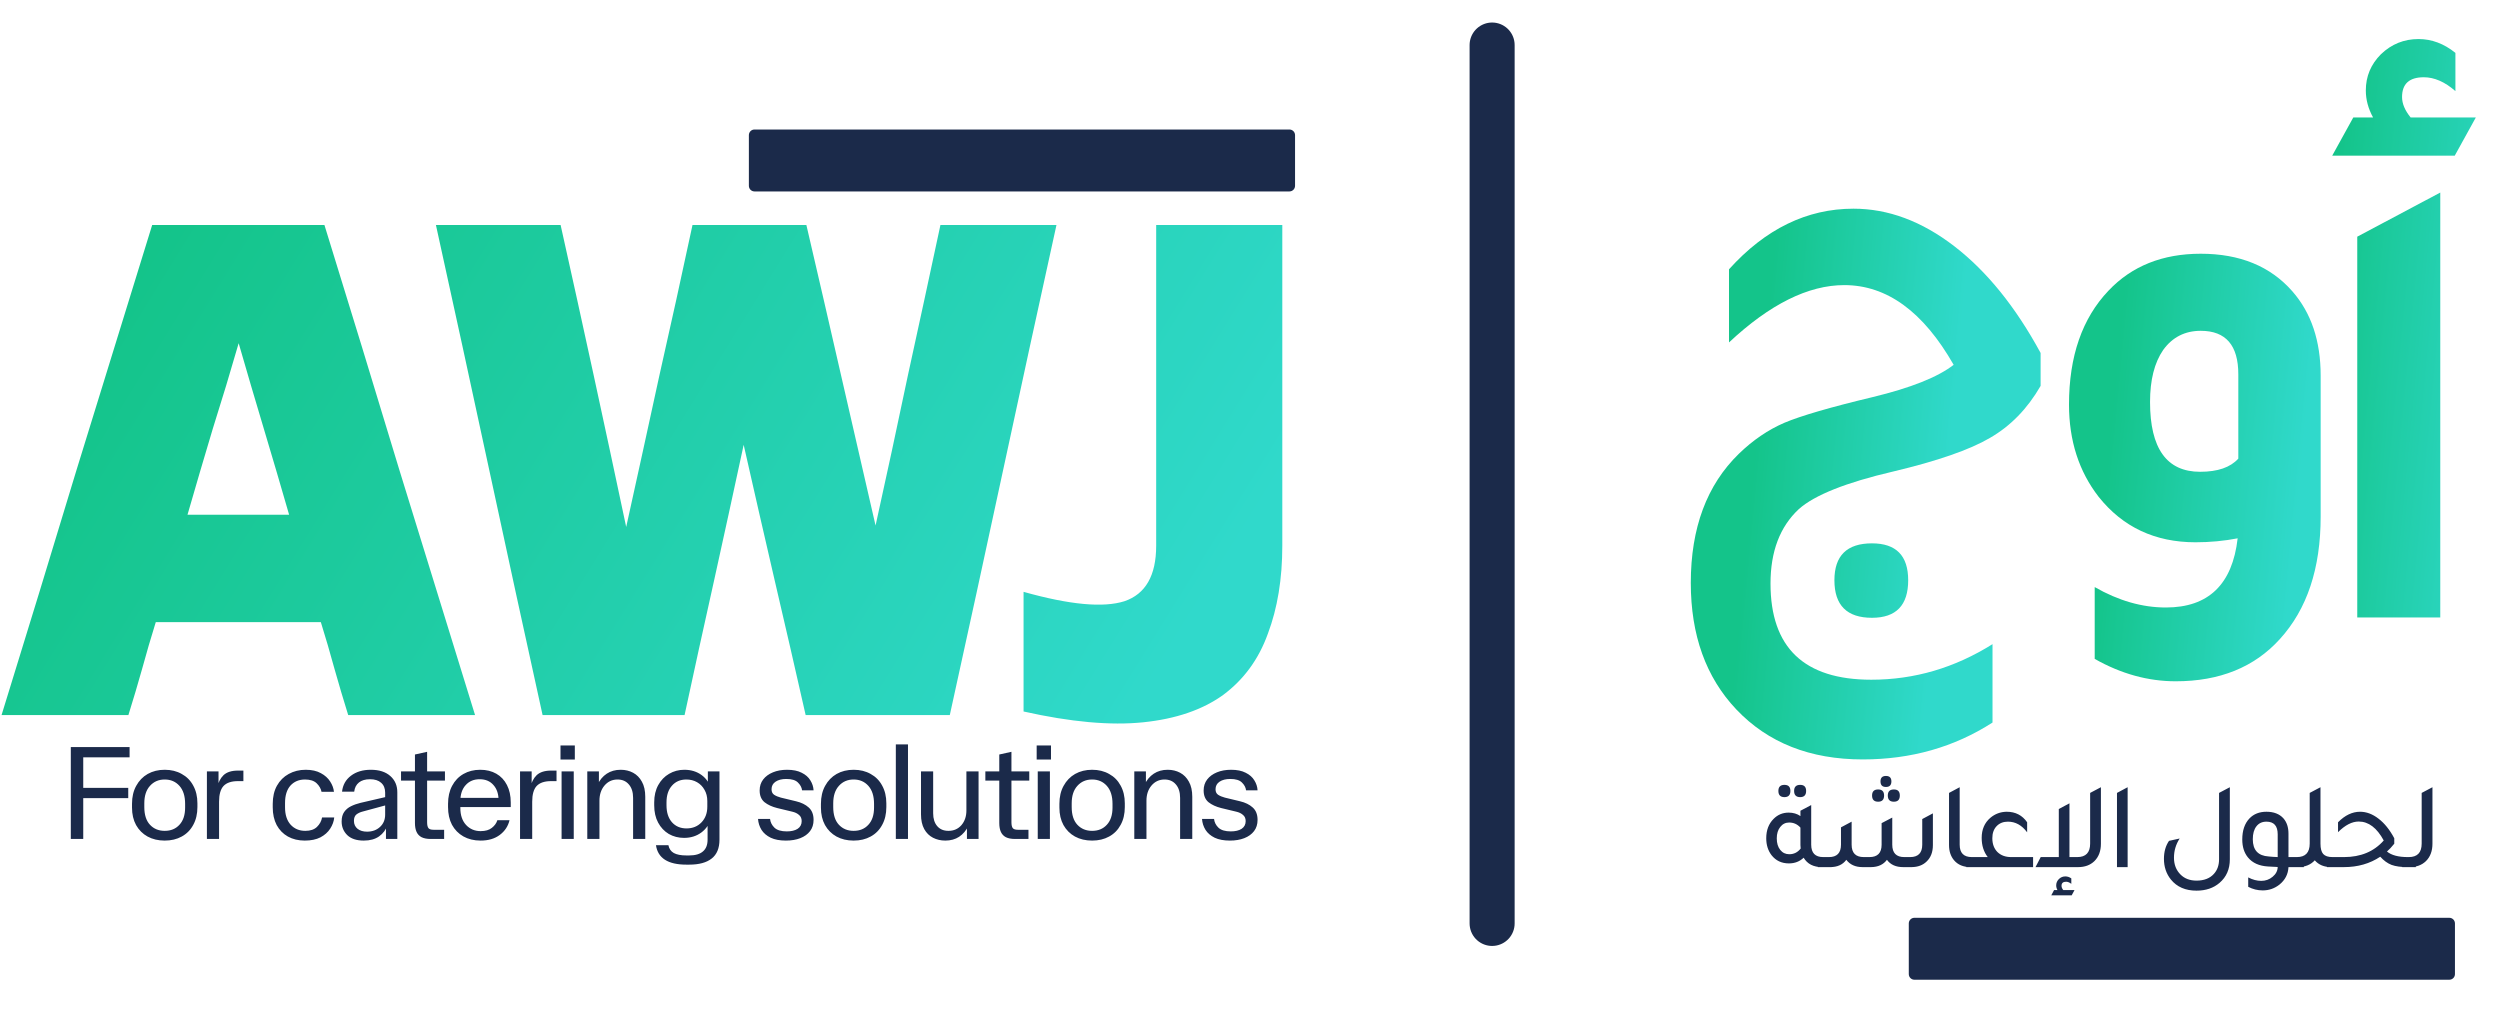
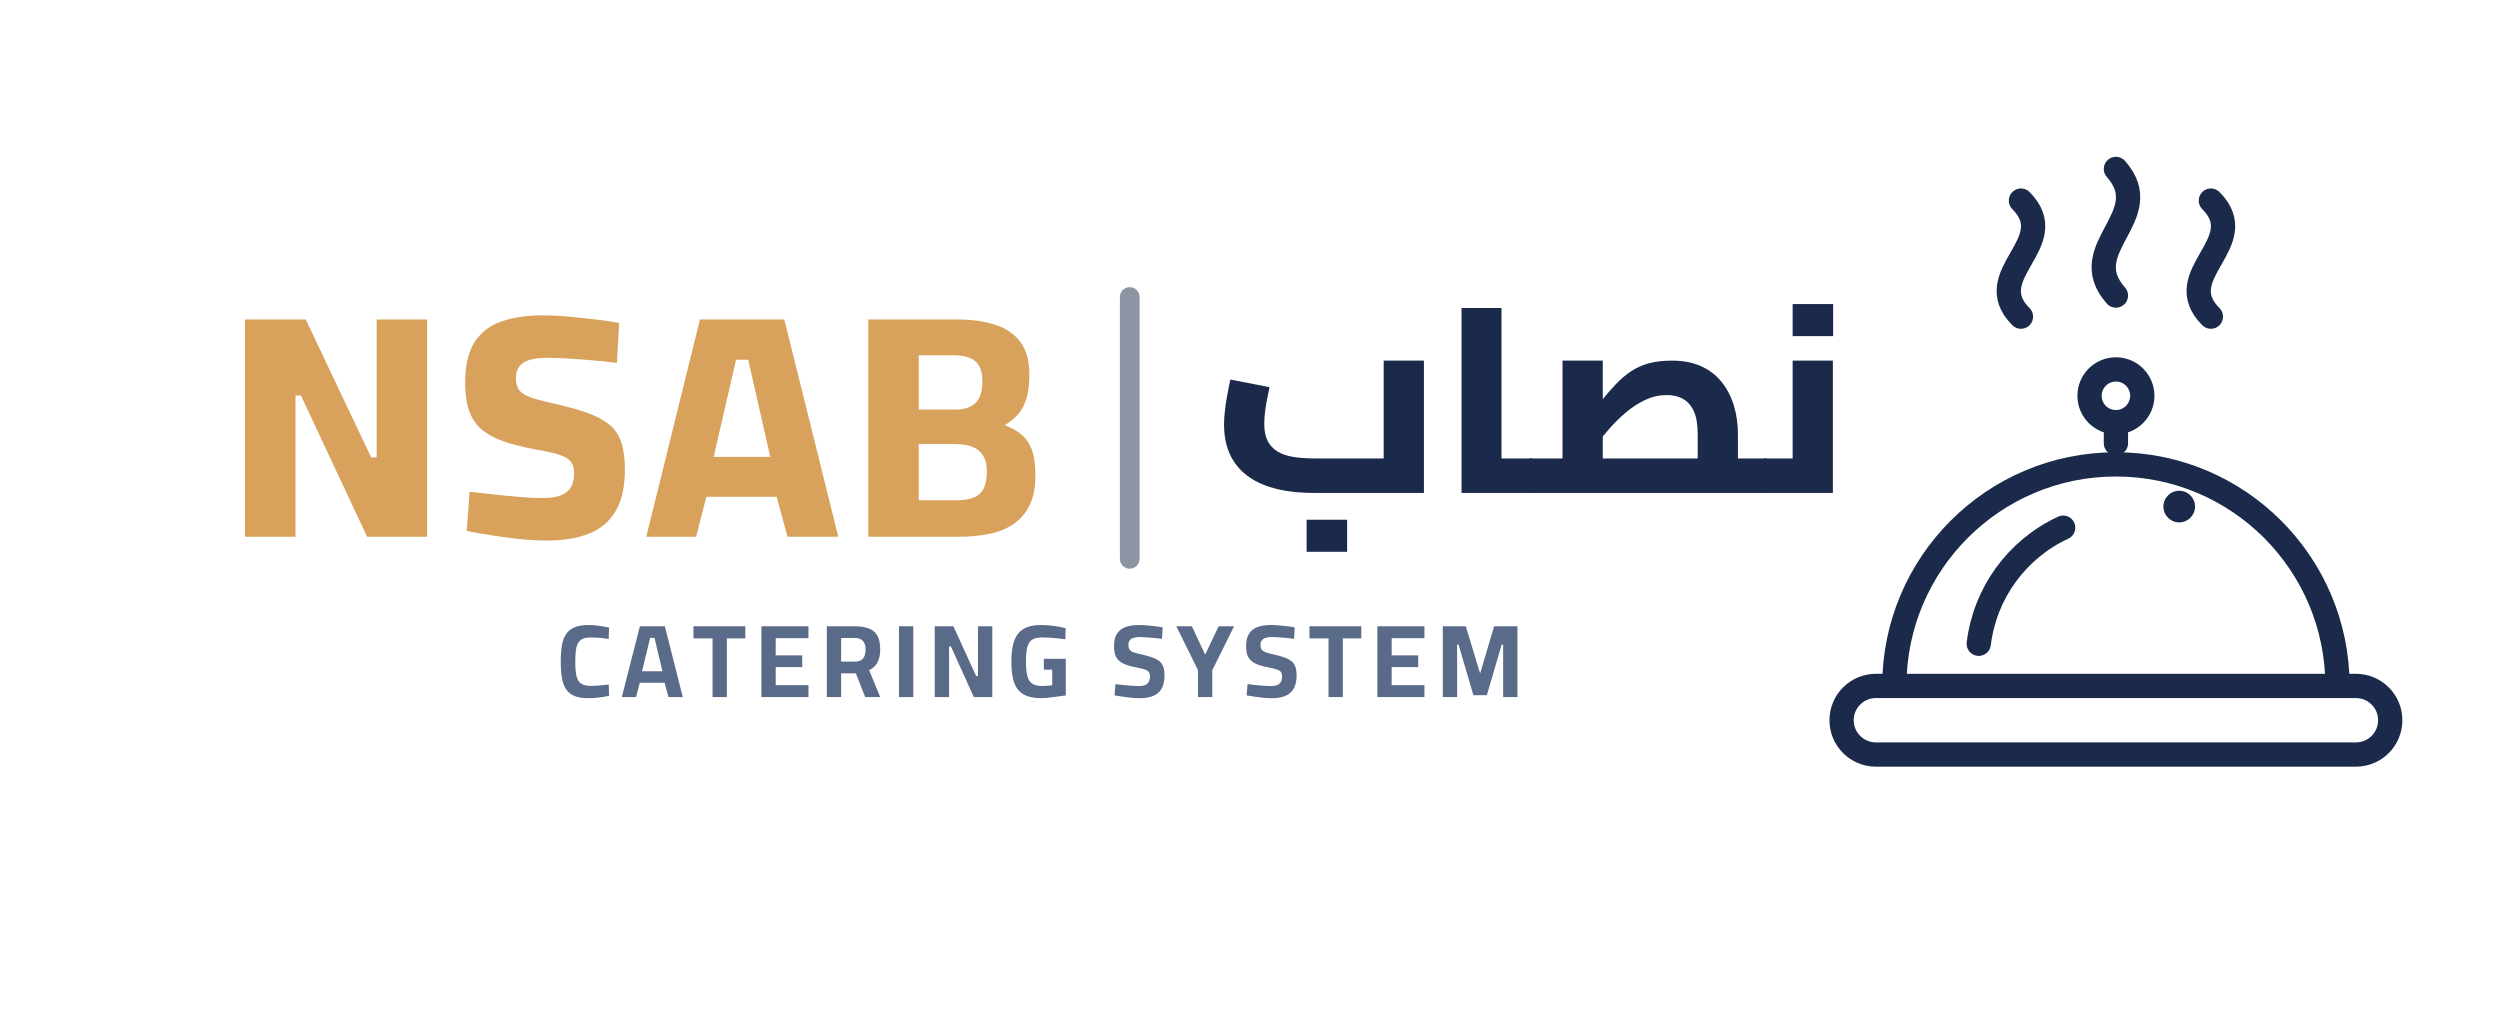
- <svg xmlns="http://www.w3.org/2000/svg" width="444" height="180" viewBox="0 0 444 180" fill="none">
-   <path d="M0.275 127C4.712 112.664 9.15 98.157 13.587 83.48C18.11 68.803 22.59 54.296 27.027 39.96C32.062 39.96 37.139 39.96 42.259 39.96C47.464 39.96 52.584 39.96 57.619 39.96C62.056 54.296 66.494 68.803 70.931 83.48C75.454 98.157 79.934 112.664 84.371 127C80.702 127 76.947 127 73.107 127C69.352 127 65.598 127 61.843 127C60.99 124.269 60.179 121.539 59.411 118.808C58.643 115.992 57.832 113.219 56.979 110.488C52.115 110.488 47.208 110.488 42.259 110.488C37.395 110.488 32.531 110.488 27.667 110.488C26.814 113.219 26.003 115.992 25.235 118.808C24.467 121.539 23.656 124.269 22.803 127C19.134 127 15.379 127 11.539 127C7.784 127 4.03 127 0.275 127ZM33.299 91.416C36.286 91.416 39.272 91.416 42.259 91.416C45.331 91.416 48.36 91.416 51.347 91.416C49.896 86.381 48.403 81.304 46.867 76.184C45.331 71.064 43.838 65.987 42.387 60.952C40.936 65.987 39.4 71.064 37.779 76.184C36.243 81.304 34.75 86.381 33.299 91.416ZM99.564 39.96C101.527 48.749 103.489 57.667 105.452 66.712C107.415 75.757 109.335 84.717 111.212 93.592C113.175 84.717 115.137 75.757 117.1 66.712C119.148 57.667 121.111 48.749 122.988 39.96C126.316 39.96 129.687 39.96 133.1 39.96C136.513 39.96 139.884 39.96 143.212 39.96C145.26 48.749 147.308 57.624 149.356 66.584C151.404 75.544 153.452 84.461 155.5 93.336C157.463 84.461 159.383 75.544 161.26 66.584C163.223 57.624 165.143 48.749 167.02 39.96C170.433 39.96 173.847 39.96 177.26 39.96C180.759 39.96 184.215 39.96 187.628 39.96C184.471 54.296 181.313 68.803 178.156 83.48C174.999 98.157 171.841 112.664 168.684 127C164.503 127 160.236 127 155.884 127C151.617 127 147.351 127 143.084 127C141.292 119.064 139.457 111.085 137.58 103.064C135.703 94.957 133.868 86.936 132.076 79C130.369 86.936 128.62 94.957 126.828 103.064C125.036 111.085 123.287 119.064 121.58 127C117.399 127 113.175 127 108.908 127C104.727 127 100.545 127 96.364 127C93.207 112.664 90.049 98.157 86.892 83.48C83.735 68.803 80.577 54.296 77.42 39.96C81.089 39.96 84.759 39.96 88.428 39.96C92.183 39.96 95.895 39.96 99.564 39.96ZM227.737 96.92C227.737 102.808 226.884 108.013 225.177 112.536C223.556 117.059 220.91 120.685 217.241 123.416C213.572 126.061 208.836 127.683 203.033 128.28C197.23 128.877 190.148 128.237 181.785 126.36C181.785 122.861 181.785 119.32 181.785 115.736C181.785 112.152 181.785 108.611 181.785 105.112C189.977 107.416 195.95 107.971 199.705 106.776C203.46 105.496 205.337 102.211 205.337 96.92C205.337 87.533 205.337 78.061 205.337 68.504C205.337 58.861 205.337 49.347 205.337 39.96C209.092 39.96 212.846 39.96 216.601 39.96C220.356 39.96 224.068 39.96 227.737 39.96C227.737 49.347 227.737 58.861 227.737 68.504C227.737 78.061 227.737 87.533 227.737 96.92Z" fill="url(#paint0_linear_87_378)" />
-   <rect x="133" y="23" width="97" height="11" rx="1" fill="#1B2A4A" />
-   <path d="M12.576 149V132.68H23.016V134.504H14.784V139.928H22.776V141.752H14.784V149H12.576ZM25.629 143.336C25.629 144.712 25.965 145.76 26.637 146.48C27.309 147.2 28.181 147.56 29.253 147.56C30.341 147.56 31.213 147.2 31.869 146.48C32.541 145.76 32.877 144.744 32.877 143.432V142.76C32.877 141.384 32.541 140.32 31.869 139.568C31.197 138.816 30.325 138.44 29.253 138.44C28.181 138.44 27.309 138.816 26.637 139.568C25.965 140.304 25.629 141.336 25.629 142.664V143.336ZM35.061 143.336C35.061 144.552 34.813 145.608 34.317 146.504C33.837 147.4 33.157 148.088 32.277 148.568C31.413 149.048 30.405 149.288 29.253 149.288C28.101 149.288 27.085 149.048 26.205 148.568C25.341 148.088 24.661 147.408 24.165 146.528C23.685 145.648 23.445 144.616 23.445 143.432V142.76C23.445 141.528 23.693 140.464 24.189 139.568C24.685 138.656 25.365 137.952 26.229 137.456C27.109 136.96 28.117 136.712 29.253 136.712C30.405 136.712 31.413 136.96 32.277 137.456C33.157 137.936 33.837 138.624 34.317 139.52C34.813 140.416 35.061 141.464 35.061 142.664V143.336ZM36.746 149V137H38.81V139.952H38.546C38.754 138.976 39.138 138.216 39.698 137.672C40.274 137.128 41.13 136.856 42.266 136.856H43.226V138.728H42.266C41.098 138.728 40.242 139.016 39.698 139.592C39.17 140.168 38.906 141.096 38.906 142.376V149H36.746ZM48.439 142.76C48.439 141.512 48.687 140.44 49.183 139.544C49.695 138.632 50.391 137.936 51.271 137.456C52.167 136.96 53.175 136.712 54.295 136.712C55.367 136.712 56.263 136.912 56.983 137.312C57.703 137.696 58.255 138.192 58.639 138.8C59.023 139.392 59.247 140 59.311 140.624H57.103C56.991 140.064 56.703 139.56 56.239 139.112C55.775 138.664 55.087 138.44 54.175 138.44C53.103 138.44 52.239 138.8 51.583 139.52C50.943 140.24 50.623 141.272 50.623 142.616V143.384C50.623 144.696 50.951 145.72 51.607 146.456C52.279 147.192 53.151 147.56 54.223 147.56C55.119 147.56 55.807 147.328 56.287 146.864C56.783 146.384 57.087 145.824 57.199 145.184H59.359C59.295 145.872 59.055 146.536 58.639 147.176C58.239 147.8 57.663 148.312 56.911 148.712C56.159 149.096 55.231 149.288 54.127 149.288C52.991 149.288 51.991 149.048 51.127 148.568C50.279 148.088 49.615 147.408 49.135 146.528C48.671 145.632 48.439 144.584 48.439 143.384V142.76ZM64.611 149.288C63.315 149.288 62.331 148.96 61.659 148.304C61.003 147.648 60.675 146.848 60.675 145.904C60.675 145.2 60.827 144.632 61.131 144.2C61.435 143.768 61.835 143.432 62.331 143.192C62.843 142.936 63.403 142.736 64.011 142.592L68.667 141.512V142.976L64.419 144.128C63.971 144.24 63.595 144.416 63.291 144.656C63.003 144.896 62.859 145.272 62.859 145.784C62.859 146.376 63.075 146.848 63.507 147.2C63.939 147.536 64.499 147.704 65.187 147.704C66.115 147.704 66.883 147.424 67.491 146.864C68.099 146.304 68.403 145.576 68.403 144.68V140.768C68.403 140.016 68.163 139.432 67.683 139.016C67.219 138.6 66.563 138.392 65.715 138.392C64.883 138.392 64.227 138.584 63.747 138.968C63.267 139.352 62.987 139.896 62.907 140.6H60.747C60.875 139.416 61.403 138.472 62.331 137.768C63.259 137.064 64.435 136.712 65.859 136.712C67.331 136.712 68.483 137.08 69.315 137.816C70.147 138.552 70.563 139.512 70.563 140.696V149H68.547V146.12L68.859 146.456C68.555 147.336 68.043 148.032 67.323 148.544C66.619 149.04 65.715 149.288 64.611 149.288ZM76.503 149C75.831 149 75.287 148.896 74.871 148.688C74.471 148.48 74.175 148.168 73.983 147.752C73.791 147.336 73.695 146.808 73.695 146.168V134L75.855 133.52V146.024C75.855 146.52 75.935 146.872 76.095 147.08C76.255 147.272 76.559 147.368 77.007 147.368H78.879V149H76.503ZM71.223 138.632V137H79.023V138.632H71.223ZM79.573 142.76C79.573 141.528 79.813 140.464 80.293 139.568C80.773 138.656 81.445 137.952 82.309 137.456C83.173 136.96 84.165 136.712 85.285 136.712C86.373 136.712 87.325 136.944 88.141 137.408C88.957 137.872 89.589 138.544 90.037 139.424C90.485 140.288 90.709 141.32 90.709 142.52V143.336H81.253V141.704H88.957L88.549 142.184C88.549 141.016 88.245 140.096 87.637 139.424C87.045 138.736 86.229 138.392 85.189 138.392C84.149 138.392 83.317 138.744 82.693 139.448C82.069 140.136 81.757 141.08 81.757 142.28V143.504C81.757 144.768 82.093 145.768 82.765 146.504C83.453 147.24 84.317 147.608 85.357 147.608C86.205 147.608 86.869 147.416 87.349 147.032C87.845 146.648 88.173 146.192 88.333 145.664H90.493C90.237 146.736 89.661 147.608 88.765 148.28C87.869 148.952 86.733 149.288 85.357 149.288C84.189 149.288 83.165 149.04 82.285 148.544C81.421 148.048 80.749 147.36 80.269 146.48C79.805 145.584 79.573 144.536 79.573 143.336V142.76ZM92.359 149V137H94.423V139.952H94.159C94.367 138.976 94.751 138.216 95.311 137.672C95.887 137.128 96.743 136.856 97.879 136.856H98.839V138.728H97.879C96.711 138.728 95.855 139.016 95.311 139.592C94.783 140.168 94.519 141.096 94.519 142.376V149H92.359ZM99.737 149V137H101.897V149H99.737ZM99.545 134.888V132.392H102.089V134.888H99.545ZM104.302 149V137H106.366V139.4H106.102C106.502 138.536 107.054 137.872 107.758 137.408C108.462 136.944 109.286 136.712 110.23 136.712C111.046 136.712 111.782 136.888 112.438 137.24C113.094 137.592 113.614 138.12 113.998 138.824C114.398 139.528 114.598 140.424 114.598 141.512V149H112.438V141.704C112.438 140.696 112.19 139.904 111.694 139.328C111.198 138.736 110.526 138.44 109.678 138.44C108.734 138.44 107.958 138.8 107.35 139.52C106.758 140.224 106.462 141.12 106.462 142.208V149H104.302ZM121.899 153.56C118.635 153.56 116.835 152.408 116.499 150.104H118.707C118.835 150.744 119.155 151.208 119.667 151.496C120.195 151.784 120.939 151.928 121.899 151.928H122.403C123.491 151.928 124.307 151.688 124.851 151.208C125.395 150.744 125.667 150.048 125.667 149.12V145.88L126.363 145.16C126.027 146.312 125.427 147.208 124.563 147.848C123.699 148.488 122.675 148.808 121.491 148.808C120.499 148.808 119.595 148.576 118.779 148.112C117.979 147.632 117.347 146.96 116.883 146.096C116.419 145.232 116.187 144.208 116.187 143.024V142.496C116.187 141.312 116.427 140.288 116.907 139.424C117.387 138.56 118.027 137.896 118.827 137.432C119.643 136.952 120.547 136.712 121.539 136.712C122.739 136.712 123.771 137.032 124.635 137.672C125.499 138.312 126.075 139.208 126.363 140.36L125.715 139.64V137H127.779V149.12C127.779 150.64 127.315 151.76 126.387 152.48C125.475 153.2 124.147 153.56 122.403 153.56H121.899ZM121.923 147.128C123.011 147.128 123.899 146.768 124.587 146.048C125.275 145.328 125.619 144.4 125.619 143.264V142.256C125.619 141.504 125.451 140.84 125.115 140.264C124.795 139.688 124.355 139.24 123.795 138.92C123.235 138.6 122.603 138.44 121.899 138.44C120.827 138.44 119.971 138.808 119.331 139.544C118.691 140.264 118.371 141.248 118.371 142.496V143.024C118.371 144.288 118.691 145.288 119.331 146.024C119.987 146.76 120.851 147.128 121.923 147.128ZM139.57 149.288C138.498 149.288 137.602 149.12 136.882 148.784C136.162 148.432 135.618 147.968 135.25 147.392C134.882 146.8 134.674 146.152 134.626 145.448H136.762C136.826 146.04 137.09 146.56 137.554 147.008C138.018 147.44 138.746 147.656 139.738 147.656C140.538 147.656 141.178 147.504 141.658 147.2C142.138 146.88 142.378 146.424 142.378 145.832C142.378 145.352 142.218 144.984 141.898 144.728C141.594 144.456 141.194 144.264 140.698 144.152L138.01 143.504C137.114 143.28 136.37 142.936 135.778 142.472C135.202 141.992 134.914 141.296 134.914 140.384C134.914 139.632 135.122 138.984 135.538 138.44C135.954 137.896 136.53 137.472 137.266 137.168C138.002 136.864 138.842 136.712 139.786 136.712C140.842 136.712 141.706 136.888 142.378 137.24C143.066 137.576 143.578 138.024 143.914 138.584C144.266 139.144 144.458 139.736 144.49 140.36H142.45C142.386 139.848 142.138 139.384 141.706 138.968C141.29 138.552 140.602 138.344 139.642 138.344C138.858 138.344 138.226 138.504 137.746 138.824C137.266 139.144 137.026 139.592 137.026 140.168C137.026 140.616 137.178 140.944 137.482 141.152C137.802 141.36 138.202 141.528 138.682 141.656L141.37 142.304C142.314 142.528 143.066 142.896 143.626 143.408C144.202 143.92 144.49 144.656 144.49 145.616C144.49 146.4 144.282 147.064 143.866 147.608C143.45 148.152 142.874 148.568 142.138 148.856C141.402 149.144 140.546 149.288 139.57 149.288ZM147.982 143.336C147.982 144.712 148.318 145.76 148.99 146.48C149.662 147.2 150.534 147.56 151.606 147.56C152.694 147.56 153.566 147.2 154.222 146.48C154.894 145.76 155.23 144.744 155.23 143.432V142.76C155.23 141.384 154.894 140.32 154.222 139.568C153.55 138.816 152.678 138.44 151.606 138.44C150.534 138.44 149.662 138.816 148.99 139.568C148.318 140.304 147.982 141.336 147.982 142.664V143.336ZM157.414 143.336C157.414 144.552 157.166 145.608 156.67 146.504C156.19 147.4 155.51 148.088 154.63 148.568C153.766 149.048 152.758 149.288 151.606 149.288C150.454 149.288 149.438 149.048 148.558 148.568C147.694 148.088 147.014 147.408 146.518 146.528C146.038 145.648 145.798 144.616 145.798 143.432V142.76C145.798 141.528 146.046 140.464 146.542 139.568C147.038 138.656 147.718 137.952 148.582 137.456C149.462 136.96 150.47 136.712 151.606 136.712C152.758 136.712 153.766 136.96 154.63 137.456C155.51 137.936 156.19 138.624 156.67 139.52C157.166 140.416 157.414 141.464 157.414 142.664V143.336ZM159.099 149V132.2H161.259V149H159.099ZM173.793 137V149H171.729V146.648H171.993C171.593 147.496 171.041 148.152 170.337 148.616C169.649 149.064 168.833 149.288 167.889 149.288C167.089 149.288 166.361 149.12 165.705 148.784C165.049 148.448 164.529 147.936 164.145 147.248C163.761 146.544 163.569 145.672 163.569 144.632V137H165.729V144.44C165.729 145.4 165.969 146.16 166.449 146.72C166.929 147.28 167.593 147.56 168.441 147.56C169.385 147.56 170.153 147.224 170.745 146.552C171.337 145.864 171.633 144.992 171.633 143.936V137H173.793ZM180.279 149C179.607 149 179.063 148.896 178.647 148.688C178.247 148.48 177.951 148.168 177.759 147.752C177.567 147.336 177.471 146.808 177.471 146.168V134L179.631 133.52V146.024C179.631 146.52 179.711 146.872 179.871 147.08C180.031 147.272 180.335 147.368 180.783 147.368H182.655V149H180.279ZM174.999 138.632V137H182.799V138.632H174.999ZM184.304 149V137H186.464V149H184.304ZM184.112 134.888V132.392H186.656V134.888H184.112ZM190.334 143.336C190.334 144.712 190.67 145.76 191.342 146.48C192.014 147.2 192.886 147.56 193.958 147.56C195.046 147.56 195.918 147.2 196.574 146.48C197.246 145.76 197.582 144.744 197.582 143.432V142.76C197.582 141.384 197.246 140.32 196.574 139.568C195.902 138.816 195.03 138.44 193.958 138.44C192.886 138.44 192.014 138.816 191.342 139.568C190.67 140.304 190.334 141.336 190.334 142.664V143.336ZM199.766 143.336C199.766 144.552 199.518 145.608 199.022 146.504C198.542 147.4 197.862 148.088 196.982 148.568C196.118 149.048 195.11 149.288 193.958 149.288C192.806 149.288 191.79 149.048 190.91 148.568C190.046 148.088 189.366 147.408 188.87 146.528C188.39 145.648 188.15 144.616 188.15 143.432V142.76C188.15 141.528 188.398 140.464 188.894 139.568C189.39 138.656 190.07 137.952 190.934 137.456C191.814 136.96 192.822 136.712 193.958 136.712C195.11 136.712 196.118 136.96 196.982 137.456C197.862 137.936 198.542 138.624 199.022 139.52C199.518 140.416 199.766 141.464 199.766 142.664V143.336ZM201.451 149V137H203.515V139.4H203.251C203.651 138.536 204.203 137.872 204.907 137.408C205.611 136.944 206.435 136.712 207.379 136.712C208.195 136.712 208.931 136.888 209.587 137.24C210.243 137.592 210.763 138.12 211.147 138.824C211.547 139.528 211.747 140.424 211.747 141.512V149H209.587V141.704C209.587 140.696 209.339 139.904 208.843 139.328C208.347 138.736 207.675 138.44 206.827 138.44C205.883 138.44 205.107 138.8 204.499 139.52C203.907 140.224 203.611 141.12 203.611 142.208V149H201.451ZM218.423 149.288C217.351 149.288 216.455 149.12 215.735 148.784C215.015 148.432 214.471 147.968 214.103 147.392C213.735 146.8 213.527 146.152 213.479 145.448H215.615C215.679 146.04 215.943 146.56 216.407 147.008C216.871 147.44 217.599 147.656 218.591 147.656C219.391 147.656 220.031 147.504 220.511 147.2C220.991 146.88 221.231 146.424 221.231 145.832C221.231 145.352 221.071 144.984 220.751 144.728C220.447 144.456 220.047 144.264 219.551 144.152L216.863 143.504C215.967 143.28 215.223 142.936 214.631 142.472C214.055 141.992 213.767 141.296 213.767 140.384C213.767 139.632 213.975 138.984 214.391 138.44C214.807 137.896 215.383 137.472 216.119 137.168C216.855 136.864 217.695 136.712 218.639 136.712C219.695 136.712 220.559 136.888 221.231 137.24C221.919 137.576 222.431 138.024 222.767 138.584C223.119 139.144 223.311 139.736 223.343 140.36H221.303C221.239 139.848 220.991 139.384 220.559 138.968C220.143 138.552 219.455 138.344 218.495 138.344C217.711 138.344 217.079 138.504 216.599 138.824C216.119 139.144 215.879 139.592 215.879 140.168C215.879 140.616 216.031 140.944 216.335 141.152C216.655 141.36 217.055 141.528 217.535 141.656L220.223 142.304C221.167 142.528 221.919 142.896 222.479 143.408C223.055 143.92 223.343 144.656 223.343 145.616C223.343 146.4 223.135 147.064 222.719 147.608C222.303 148.152 221.727 148.568 220.991 148.856C220.255 149.144 219.399 149.288 218.423 149.288Z" fill="#1B2A4A" />
-   <line x1="265" y1="8" x2="265" y2="164" stroke="#1B2A4A" stroke-width="8" stroke-linecap="round" />
-   <rect x="339" y="163" width="97" height="11" rx="1" fill="#1B2A4A" />
-   <path d="M316.918 141.57C316.199 141.57 315.84 141.203 315.84 140.47C315.84 139.751 316.199 139.392 316.918 139.392C317.622 139.392 317.974 139.751 317.974 140.47C317.974 141.203 317.622 141.57 316.918 141.57ZM319.712 141.57C318.993 141.57 318.634 141.203 318.634 140.47C318.634 139.751 318.993 139.392 319.712 139.392C320.416 139.392 320.768 139.751 320.768 140.47C320.768 141.203 320.416 141.57 319.712 141.57ZM323.804 152.218H325.256V154H323.584C322.073 154 320.988 153.443 320.328 152.328C319.624 153.003 318.751 153.34 317.71 153.34C316.419 153.34 315.392 152.856 314.63 151.888C313.999 151.067 313.684 150.062 313.684 148.874C313.684 147.451 314.116 146.307 314.982 145.442C315.715 144.694 316.61 144.32 317.666 144.32C318.472 144.32 319.169 144.525 319.756 144.936V143.99L321.67 142.978V150.018C321.67 151.485 322.381 152.218 323.804 152.218ZM319.756 146.982C319.213 146.381 318.546 146.08 317.754 146.08C317.108 146.08 316.58 146.344 316.17 146.872C315.759 147.385 315.554 148.06 315.554 148.896C315.554 149.747 315.759 150.429 316.17 150.942C316.58 151.455 317.116 151.712 317.776 151.712C318.597 151.712 319.272 151.375 319.8 150.7C319.77 150.436 319.756 150.231 319.756 150.084V146.982ZM334.944 139.766C334.298 139.766 333.976 139.436 333.976 138.776C333.976 138.131 334.298 137.808 334.944 137.808C335.589 137.808 335.912 138.131 335.912 138.776C335.912 139.436 335.589 139.766 334.944 139.766ZM333.558 142.384C332.839 142.384 332.48 142.017 332.48 141.284C332.48 140.565 332.839 140.206 333.558 140.206C334.262 140.206 334.614 140.565 334.614 141.284C334.614 142.017 334.262 142.384 333.558 142.384ZM336.352 142.384C335.633 142.384 335.274 142.017 335.274 141.284C335.274 140.565 335.633 140.206 336.352 140.206C337.056 140.206 337.408 140.565 337.408 141.284C337.408 142.017 337.056 142.384 336.352 142.384ZM322.844 154V152.218H324.824C326.246 152.218 326.958 151.485 326.958 150.018V146.938L328.85 145.926V150.018C328.85 151.485 329.568 152.218 331.006 152.218H332.018C333.455 152.218 334.174 151.485 334.174 150.018V146.19L336.066 145.2V150.018C336.066 151.485 336.777 152.218 338.2 152.218H339.234C340.671 152.218 341.39 151.485 341.39 150.018V145.464L343.282 144.452V150.084C343.282 151.331 342.908 152.306 342.16 153.01C341.5 153.655 340.62 153.985 339.52 154H338.002C336.711 154 335.75 153.567 335.12 152.702C334.489 153.553 333.55 153.985 332.304 154H330.786C329.524 154 328.564 153.567 327.904 152.702C327.273 153.567 326.312 154 325.022 154H322.844ZM349.975 154C348.699 154 347.717 153.589 347.027 152.768C346.441 152.064 346.147 151.169 346.147 150.084V140.822L348.039 139.81V150.018C348.039 151.485 348.758 152.218 350.195 152.218H351.647V154H349.975ZM361.076 152.218V154H349.218V152.218H353.024C352.305 151.294 351.946 150.157 351.946 148.808C351.946 147.312 352.459 146.124 353.486 145.244C354.322 144.54 355.29 144.181 356.39 144.166C357.945 144.166 359.155 144.789 360.02 146.036V147.818C359.081 146.557 357.945 145.926 356.61 145.926C355.774 145.926 355.099 146.197 354.586 146.74C354.087 147.268 353.838 147.979 353.838 148.874C353.838 149.886 354.139 150.7 354.74 151.316C355.356 151.917 356.17 152.218 357.182 152.218H361.076ZM371.209 140.822L373.123 139.81V149.842C373.123 151.147 372.734 152.181 371.957 152.944C371.224 153.648 370.263 154 369.075 154H361.507L362.431 152.218H365.643V143.682L367.535 142.67V152.218H368.921C370.446 152.218 371.209 151.419 371.209 149.82V140.822ZM367.865 156.97C367.542 156.721 367.234 156.596 366.941 156.596C366.398 156.596 366.127 156.838 366.127 157.322C366.127 157.571 366.23 157.821 366.435 158.07H368.437L367.931 159.016H364.301L364.807 158.07H365.401C365.254 157.806 365.181 157.527 365.181 157.234C365.181 156.809 365.342 156.435 365.665 156.112C365.988 155.804 366.369 155.65 366.809 155.65C367.176 155.65 367.528 155.767 367.865 156.002V156.97ZM375.976 154V140.822L377.868 139.81V154H375.976ZM396.019 152.614C396.019 154.359 395.41 155.753 394.193 156.794C393.122 157.718 391.758 158.18 390.101 158.18C388.135 158.18 386.617 157.52 385.547 156.2C384.725 155.173 384.315 153.949 384.315 152.526C384.315 151.279 384.615 150.216 385.217 149.336L387.109 148.918C386.434 149.959 386.097 151.096 386.097 152.328C386.097 153.545 386.485 154.543 387.263 155.32C387.981 156.039 388.927 156.398 390.101 156.398C391.435 156.398 392.462 156.002 393.181 155.21C393.797 154.535 394.105 153.67 394.105 152.614V140.822L396.019 139.81V152.614ZM409.161 152.218V154H406.433C406.375 155.261 405.832 156.303 404.805 157.124C403.94 157.799 402.957 158.136 401.857 158.136C400.948 158.136 400.09 157.923 399.283 157.498V155.826C400.061 156.237 400.831 156.442 401.593 156.442C402.371 156.442 403.045 156.2 403.617 155.716C404.204 155.232 404.505 154.653 404.519 153.978C403.757 153.949 403.192 153.919 402.825 153.89C401.241 153.802 400.046 153.267 399.239 152.284C398.565 151.463 398.227 150.399 398.227 149.094C398.227 147.495 398.653 146.249 399.503 145.354C400.266 144.562 401.271 144.166 402.517 144.166C403.823 144.166 404.827 144.555 405.531 145.332C406.133 146.021 406.433 146.923 406.433 148.038V152.218H409.161ZM404.519 148.17C404.519 146.674 403.852 145.926 402.517 145.926C401.755 145.926 401.161 146.205 400.735 146.762C400.31 147.305 400.097 148.067 400.097 149.05C400.097 150.971 401.036 151.991 402.913 152.108C403.265 152.152 403.801 152.189 404.519 152.218V148.17ZM414.251 152.218H415.703V154H414.031C412.769 154 411.794 153.597 411.105 152.79C410.371 153.597 409.359 154 408.069 154H406.749V152.218H407.915C409.44 152.218 410.203 151.419 410.203 149.82V140.822L412.117 139.81V149.842C412.117 150.693 412.278 151.301 412.601 151.668C412.938 152.035 413.488 152.218 414.251 152.218ZM427.62 152.218H429.05V154H427.598C426.41 154 425.456 153.868 424.738 153.604C424.019 153.325 423.352 152.841 422.736 152.152C420.888 153.384 418.732 154 416.268 154H413.276V152.218H416.29C419.267 152.218 421.621 151.235 423.352 149.27C422.134 147.026 420.653 145.904 418.908 145.904C417.72 145.904 416.495 146.535 415.234 147.796V146.036C416.466 144.789 417.771 144.166 419.15 144.166C420.279 144.166 421.372 144.577 422.428 145.398C423.484 146.205 424.415 147.363 425.222 148.874V149.842C424.767 150.414 424.334 150.876 423.924 151.228C424.716 151.888 425.948 152.218 427.62 152.218ZM426.635 154V152.218H427.801C429.326 152.218 430.089 151.419 430.089 149.82V140.822L432.003 139.81V149.842C432.003 151.147 431.614 152.181 430.837 152.944C430.103 153.648 429.143 154 427.955 154H426.635Z" fill="#1B2A4A" />
-   <path d="M414.203 27.644L417.947 20.858H421.457C420.599 19.298 420.17 17.699 420.17 16.061C420.17 13.565 421.067 11.42 422.861 9.626C424.733 7.832 426.956 6.935 429.53 6.935C431.87 6.935 434.054 7.754 436.082 9.392V16.178C434.21 14.54 432.338 13.721 430.466 13.721C427.892 13.721 426.605 14.891 426.605 17.231C426.605 18.401 427.112 19.61 428.126 20.858H439.709L435.965 27.644H414.203ZM418.649 109.661V42.035L433.391 34.196V109.661H418.649Z" fill="url(#paint1_linear_87_378)" />
-   <path d="M397.408 95.607C394.99 96.075 392.494 96.309 389.92 96.309C382.744 96.309 377.011 93.618 372.721 88.236C369.211 83.712 367.456 78.252 367.456 71.856C367.456 63.276 369.796 56.529 374.476 51.615C378.61 47.247 384.07 45.063 390.856 45.063C397.798 45.063 403.219 47.286 407.119 51.732C410.473 55.554 412.15 60.546 412.15 66.708V91.746C412.15 100.95 409.732 108.204 404.896 113.508C400.372 118.5 394.21 120.996 386.41 120.996C381.496 120.996 376.699 119.67 372.019 117.018V104.265C376.231 106.683 380.443 107.892 384.655 107.892C392.221 107.892 396.472 103.797 397.408 95.607ZM397.525 66.474C397.525 61.326 395.302 58.752 390.856 58.752C388.048 58.752 385.825 59.883 384.187 62.145C382.627 64.407 381.847 67.488 381.847 71.388C381.847 79.656 384.811 83.79 390.739 83.79C393.859 83.79 396.121 83.01 397.525 81.45V66.474Z" fill="url(#paint2_linear_87_378)" />
-   <path d="M353.871 128.323C347.085 132.691 339.402 134.875 330.822 134.875C321.462 134.875 313.974 131.911 308.358 125.983C302.976 120.289 300.285 112.801 300.285 103.519C300.285 93.769 303.132 86.125 308.826 80.587C311.322 78.169 314.013 76.336 316.899 75.088C319.863 73.84 325.089 72.319 332.577 70.525C339.363 68.887 344.16 66.976 346.968 64.792C341.586 55.354 335.112 50.635 327.546 50.635C321.15 50.635 314.325 54.028 307.071 60.814V47.827C313.545 40.651 320.916 37.063 329.184 37.063C335.346 37.063 341.313 39.286 347.085 43.732C352.857 48.178 357.966 54.496 362.412 62.686V68.536C360.072 72.592 357.069 75.673 353.403 77.779C349.815 79.885 344.082 81.874 336.204 83.746C327.858 85.696 322.281 87.919 319.473 90.415C316.119 93.535 314.442 97.942 314.442 103.636C314.442 115.024 320.409 120.718 332.343 120.718C339.987 120.718 347.163 118.612 353.871 114.4V128.323ZM332.46 109.72C328.014 109.72 325.791 107.497 325.791 103.051C325.791 98.683 328.014 96.499 332.46 96.499C336.75 96.499 338.895 98.683 338.895 103.051C338.895 107.497 336.75 109.72 332.46 109.72Z" fill="url(#paint3_linear_87_378)" />
-   <defs>
-     <linearGradient id="paint0_linear_87_378" x1="37.888" y1="26.299" x2="201.482" y2="127.437" gradientUnits="userSpaceOnUse">
-       <stop stop-color="#14C48A" />
-       <stop offset="1" stop-color="#30D9CB" />
-     </linearGradient>
-     <linearGradient id="paint1_linear_87_378" x1="413.804" y1="44.852" x2="448.133" y2="48.117" gradientUnits="userSpaceOnUse">
-       <stop stop-color="#14C48A" />
-       <stop offset="1" stop-color="#30D9CB" />
-     </linearGradient>
-     <linearGradient id="paint2_linear_87_378" x1="378.804" y1="34.191" x2="413.133" y2="37.456" gradientUnits="userSpaceOnUse">
-       <stop stop-color="#14C48A" />
-       <stop offset="1" stop-color="#30D9CB" />
-     </linearGradient>
-     <linearGradient id="paint3_linear_87_378" x1="316.804" y1="26.191" x2="351.133" y2="29.456" gradientUnits="userSpaceOnUse">
-       <stop stop-color="#14C48A" />
-       <stop offset="1" stop-color="#30D9CB" />
-     </linearGradient>
-   </defs>
+ <svg xmlns="http://www.w3.org/2000/svg" viewBox="0 0 444 180" width="444" height="180" role="img" aria-label="نصاب — NSAB">
+   <g transform="translate(319.57 28.13) scale(0.93694)" color="#1B2A4A">
+     <g fill="none" stroke="currentColor" stroke-width="4.6" stroke-linecap="round" stroke-linejoin="round">
+       <path d="M42 30 C 34 22, 50 16, 42 8" />
+       <path d="M60 26 C 52 17, 68 11, 60 2" />
+       <path d="M78 30 C 70 22, 86 16, 78 8" />
+       <path d="M60 40 a 5 5 0 1 1 0 10 a 5 5 0 1 1 0 -10" />
+       <path d="M60 50 v 4" />
+       <path d="M18 100 a 42 42 0 0 1 84 0" />
+       <path d="M34 92 a 28 28 0 0 1 16 -22" />
+       <rect x="8" y="100" width="104" height="13" rx="6.5" />
+     </g>
+     <circle cx="72" cy="66" r="3" fill="currentColor" />
+   </g>
+   <g fill="#1B2A4A">
+     <g transform="translate(215.52 87.54) scale(0.46709)">
+       <g transform="translate(0.00 0)">
+         <path d="M80 0L38 0Q27 0 19.40-2.95Q11.80-5.90 7.90-11.70Q4-17.50 4-26Q4-28.40 4.30-31Q4.60-33.60 5-36Q5.40-38.40 5.80-40.25Q6.20-42.10 6.40-43.10L21.30-40.20Q21-38.70 20.50-36.30Q20-33.90 19.65-31.25Q19.30-28.60 19.30-26.20Q19.30-22.30 20.60-19.75Q21.90-17.20 24.40-15.70Q26.90-14.20 30.55-13.65Q34.20-13.10 38.90-13.10L64.70-13.10L64.70-50.30L80-50.30L80 0M50.80 22.40L35.40 22.40L35.40 10.20L50.80 10.20" />
+       </g>
+       <g transform="translate(85.50 0)">
+         <path d="M35.10 0L24 0L24-13.10L35.10-13.10L35.10 0M24 0L8.80 0L8.80-70.30L24-70.30L24 0M35.10 0L35.10-13.10Q35.70-13.10 36.05-12.65Q36.40-12.20 36.65-11.35Q36.90-10.50 37-9.30Q37.10-8.10 37.10-6.60Q37.10-5.10 37-3.85Q36.90-2.60 36.65-1.75Q36.40-0.90 36.05-0.45Q35.70 0 35.10 0" />
+       </g>
+       <g transform="translate(120.60 0)">
+         <path d="M89.20 0L78.80 0L78.80-13.10L89.20-13.10L89.20 0M0-13.10L0 0Q-0.50 0-0.90-0.45Q-1.30-0.90-1.50-1.75Q-1.70-2.60-1.85-3.85Q-2-5.10-2-6.60Q-2-8.60-1.80-10.05Q-1.60-11.50-1.15-12.30Q-0.70-13.10 0-13.10M78.80 0L0 0L0-13.10L76.20-13.10L63.50-2.20L63.50-22.40Q63.50-27.80 62.05-31Q60.60-34.20 58-35.70Q55.40-37.20 51.80-37.20Q47.50-37.20 43.65-35.40Q39.80-33.60 36.45-30.80Q33.10-28 30.25-24.80Q27.40-21.60 25.25-18.70Q23.10-15.80 21.60-14.10L18.50-24.50Q22.80-29.90 26.10-34.05Q29.40-38.20 32.30-41.25Q35.20-44.30 38.25-46.30Q41.30-48.30 45-49.30Q48.70-50.30 53.70-50.30Q60.20-50.30 64.95-48.10Q69.70-45.90 72.75-42Q75.80-38.10 77.30-33.05Q78.80-28 78.80-22.40L78.80 0M27.40-13.10L12.10-13.10L12.10-50.30L27.40-50.30L27.40-13.10M89.20 0L89.20-13.10Q89.70-13.10 90.10-12.65Q90.50-12.20 90.70-11.35Q90.90-10.50 91.05-9.30Q91.20-8.10 91.20-6.60Q91.20-5.10 91.05-3.85Q90.90-2.60 90.70-1.75Q90.50-0.90 90.10-0.45Q89.70 0 89.20 0" />
+       </g>
+       <g transform="translate(209.80 0)">
+         <path d="M25.70 0L0 0L0-13.10L19.70-13.10L10.40-5.40L10.40-50.30L25.70-50.30L25.70 0M0-13.10L0 0Q-0.50 0-0.90-0.45Q-1.30-0.90-1.50-1.75Q-1.70-2.60-1.85-3.85Q-2-5.10-2-6.60Q-2-8.60-1.80-10.05Q-1.60-11.50-1.15-12.30Q-0.70-13.10 0-13.10M25.80-59.60L10.40-59.60L10.40-71.80L25.80-71.80" />
+       </g>
+     </g>
+   </g>
+   <rect x="198.89" y="51.00" width="3.5" height="50.00" rx="1.75" fill="#1B2A4A" opacity="0.5" />
+   <g fill="#D8A15C">
+     <g transform="translate(40.34 95.32) scale(0.56738)">
+       <g transform="translate(0.00 0)">
+         <path d="M21.40 0L5.60 0L5.60-68L24.60-68L45.10-24.80L46.80-24.80L46.80-68L62.60-68L62.60 0L43.80 0L23.10-44.20L21.40-44.20" />
+       </g>
+       <g transform="translate(71.30 0)">
+         <path d="M28.80 1.20Q24.70 1.20 20 0.70Q15.30 0.20 11-0.50Q6.70-1.20 3.70-1.80L4.60-14.10Q7.70-13.70 11.90-13.25Q16.10-12.80 20.30-12.45Q24.50-12.10 27.60-12.10Q31-12.10 33.15-12.95Q35.30-13.80 36.30-15.50Q37.30-17.20 37.30-19.90Q37.30-22.10 36.35-23.40Q35.40-24.70 32.95-25.55Q30.50-26.40 25.90-27.20Q19.70-28.30 15.35-29.80Q11-31.30 8.30-33.65Q5.60-36 4.40-39.55Q3.20-43.10 3.20-48.10Q3.20-56.30 6.15-60.90Q9.10-65.50 14.60-67.40Q20.10-69.30 27.60-69.30Q31.10-69.30 35.50-68.90Q39.90-68.50 44.10-68Q48.30-67.50 51.40-66.90L50.70-54.40Q47.70-54.80 43.70-55.15Q39.70-55.50 35.75-55.75Q31.80-56 28.90-56Q25.60-56 23.40-55.35Q21.20-54.70 20.15-53.30Q19.10-51.90 19.10-49.70Q19.10-47.20 20.15-45.85Q21.20-44.50 23.75-43.60Q26.30-42.70 30.90-41.70Q37.10-40.30 41.35-38.80Q45.60-37.30 48.25-35.15Q50.90-33 52.05-29.60Q53.20-26.20 53.20-21Q53.20-13 50.35-8.10Q47.50-3.20 42.05-1Q36.60 1.20 28.80 1.20" />
+       </g>
+       <g transform="translate(130.30 0)">
+         <path d="M16.50 0L0.90 0L17.70-68L44.10-68L61 0L45.10 0L41.70-12.50L19.70-12.50L16.50 0M29-55.40L22-25L39.70-25L32.80-55.40" />
+       </g>
+       <g transform="translate(195.10 0)">
+         <path d="M34.20 0L5.60 0L5.60-68L33.40-68Q40.20-68 45.30-66.35Q50.40-64.70 53.20-60.95Q56-57.20 56-50.90Q56-46.70 55.25-43.80Q54.50-40.90 52.85-38.80Q51.20-36.70 48.30-34.90Q51.30-33.80 53.50-32Q55.70-30.20 56.80-27.15Q57.90-24.10 57.90-19.20Q57.90-13.60 56.10-9.90Q54.30-6.20 51.10-4Q47.90-1.80 43.55-0.90Q39.20 0 34.20 0M21.40-29L21.40-11.40L33-11.40Q36.20-11.40 38.35-12.15Q40.50-12.90 41.60-14.90Q42.70-16.90 42.70-20.40Q42.70-23.10 41.85-24.80Q41-26.50 39.60-27.40Q38.20-28.30 36.45-28.65Q34.70-29 32.80-29L21.40-29M21.40-56.80L21.40-39.80L32.70-39.80Q35.80-39.80 37.70-40.80Q39.60-41.80 40.45-43.75Q41.30-45.70 41.30-48.60Q41.30-53 39.10-54.90Q36.90-56.80 32.30-56.80" />
+       </g>
+     </g>
+   </g>
+   <g fill="#5A6B8A">
+     <g transform="translate(98.80 123.80) scale(0.18414)">
+       <g transform="translate(0.00 0)">
+         <path d="M30.90 1.10Q22.90 1.10 17.75-0.95Q12.60-3 9.60-7.30Q6.60-11.60 5.45-18.25Q4.30-24.90 4.30-34.10Q4.30-43.40 5.45-50.05Q6.60-56.70 9.60-61Q12.60-65.30 17.85-67.40Q23.10-69.50 31.30-69.50Q34.60-69.50 38.20-69.10Q41.80-68.70 45.15-68.15Q48.50-67.60 50.90-67L50.50-56Q48.50-56.40 45.50-56.75Q42.50-57.10 39.40-57.30Q36.30-57.50 33.60-57.50Q28.80-57.50 25.80-56.30Q22.80-55.10 21.15-52.30Q19.50-49.50 18.90-45.05Q18.30-40.60 18.30-34.10Q18.30-27.70 18.90-23.25Q19.50-18.80 21.10-16.05Q22.70-13.30 25.75-12.05Q28.80-10.80 33.70-10.80Q37.70-10.80 42.55-11.25Q47.40-11.70 50.60-12.10L50.90-1.20Q48.50-0.70 45.20-0.15Q41.90 0.40 38.20 0.75Q34.50 1.10 30.90 1.10" />
+       </g>
+       <g transform="translate(62.00 0)">
+         <path d="M14.90 0L1.20 0L18.60-68.30L42.70-68.30L60 0L46.20 0L42.40-13.80L18.50-13.80L14.90 0M28.50-57.10L20.70-24.90L40.40-24.90L32.70-57.10" />
+       </g>
+       <g transform="translate(131.20 0)">
+         <path d="M33.30 0L19.50 0L19.50-56.60L1.10-56.60L1.10-68.30L51.10-68.30L51.10-56.60L33.30-56.60" />
+       </g>
+       <g transform="translate(191.50 0)">
+         <path d="M51.70 0L6.30 0L6.30-68.30L51.70-68.30L51.70-56.80L20.10-56.80L20.10-40.20L45.70-40.20L45.70-28.90L20.10-28.90L20.10-11.50L51.70-11.50" />
+       </g>
+       <g transform="translate(254.60 0)">
+         <path d="M20.10 0L6.30 0L6.30-68.30L33-68.30Q41.20-68.30 46.75-66.20Q52.30-64.10 55.05-59.20Q57.80-54.30 57.80-45.90Q57.80-38.50 55.15-33.45Q52.50-28.40 47.10-26L57.80 0L43.30 0L34.30-22.90L20.10-22.90L20.10 0M20.10-57L20.10-34.20L33.30-34.20Q37.10-34.20 39.40-35.65Q41.70-37.10 42.70-39.75Q43.70-42.40 43.70-45.80Q43.70-51.40 41.10-54.20Q38.50-57 33-57" />
+       </g>
+       <g transform="translate(324.20 0)">
+         <path d="M20.10 0L6.30 0L6.30-68.30L20.10-68.30" />
+       </g>
+       <g transform="translate(358.70 0)">
+         <path d="M20.10 0L6.30 0L6.30-68.30L24.30-68.30L46.20-20.30L48-20.30L48-68.30L61.80-68.30L61.80 0L44 0L21.90-48.80L20.10-48.80" />
+       </g>
+       <g transform="translate(434.80 0)">
+         <path d="M32.80 1Q24.20 1 18.60-1.25Q13-3.50 9.85-7.95Q6.70-12.40 5.40-18.95Q4.10-25.50 4.10-34.10Q4.10-43.20 5.55-49.85Q7-56.50 10.35-60.85Q13.70-65.20 19.15-67.35Q24.60-69.50 32.60-69.50Q36.70-69.50 41.15-69.05Q45.60-68.60 49.65-67.90Q53.70-67.20 56.40-66.50L56.20-55.70Q53.40-56.20 49.45-56.60Q45.50-57 41.40-57.25Q37.30-57.50 34-57.50Q29-57.50 25.85-56.20Q22.70-54.90 21.05-52.05Q19.40-49.20 18.80-44.75Q18.20-40.30 18.20-34.10Q18.20-26.20 19.35-20.95Q20.50-15.70 23.85-13.20Q27.20-10.70 33.50-10.70Q35.10-10.70 36.95-10.80Q38.80-10.90 40.55-11.10Q42.30-11.30 43.50-11.50L43.50-26.40L35.40-26.40L35.40-36.90L56.60-36.90L56.60-1.60Q54.40-1.30 51.30-0.85Q48.20-0.40 44.85 0Q41.50 0.40 38.35 0.70Q35.20 1 32.80 1" />
+       </g>
+       <g transform="translate(534.30 0)">
+         <path d="M28.40 1.10Q24.60 1.10 20.10 0.65Q15.60 0.20 11.35-0.45Q7.10-1.10 4.10-1.60L5-12.50Q8.10-12.10 12.20-11.65Q16.30-11.20 20.35-10.90Q24.40-10.60 27.40-10.60Q31.20-10.60 33.60-11.60Q36-12.60 37.15-14.65Q38.30-16.70 38.30-19.90Q38.30-22.50 37.25-24.05Q36.20-25.60 33.50-26.55Q30.80-27.50 26-28.40Q20-29.50 15.75-31Q11.50-32.50 8.80-34.75Q6.10-37 4.85-40.50Q3.60-44 3.60-49Q3.60-56.80 6.50-61.25Q9.40-65.70 14.80-67.60Q20.20-69.50 27.50-69.50Q30.80-69.50 35.05-69.15Q39.30-68.80 43.45-68.30Q47.60-67.80 50.50-67.20L49.90-56.20Q46.90-56.60 42.95-56.95Q39-57.30 35.15-57.60Q31.30-57.90 28.60-57.90Q24.90-57.90 22.40-57.10Q19.90-56.30 18.70-54.60Q17.50-52.90 17.50-50.30Q17.50-47.30 18.70-45.70Q19.90-44.10 22.75-43.10Q25.60-42.10 30.60-41Q36.50-39.70 40.65-38.20Q44.80-36.70 47.35-34.60Q49.90-32.50 51.10-29.20Q52.30-25.90 52.30-20.90Q52.30-12.90 49.45-8.05Q46.60-3.20 41.25-1.05Q35.90 1.10 28.40 1.10" />
+       </g>
+       <g transform="translate(597.90 0)">
+         <path d="M34.80 0L21 0L21-25.90L0.10-68.30L15.10-68.30L27.90-40.90L40.90-68.30L55.80-68.30L34.80-25.90" />
+       </g>
+       <g transform="translate(661.70 0)">
+         <path d="M28.40 1.10Q24.60 1.10 20.10 0.65Q15.60 0.20 11.35-0.45Q7.10-1.10 4.10-1.60L5-12.50Q8.10-12.10 12.20-11.65Q16.30-11.20 20.35-10.90Q24.40-10.60 27.40-10.60Q31.20-10.60 33.60-11.60Q36-12.60 37.15-14.65Q38.30-16.70 38.30-19.90Q38.30-22.50 37.25-24.05Q36.20-25.60 33.50-26.55Q30.80-27.50 26-28.40Q20-29.50 15.75-31Q11.50-32.50 8.80-34.75Q6.10-37 4.85-40.50Q3.60-44 3.60-49Q3.60-56.80 6.50-61.25Q9.40-65.70 14.80-67.60Q20.20-69.50 27.50-69.50Q30.80-69.50 35.05-69.15Q39.30-68.80 43.45-68.30Q47.60-67.80 50.50-67.20L49.90-56.20Q46.90-56.60 42.95-56.95Q39-57.30 35.15-57.60Q31.30-57.90 28.60-57.90Q24.90-57.90 22.40-57.10Q19.90-56.30 18.70-54.60Q17.50-52.90 17.50-50.30Q17.50-47.30 18.70-45.70Q19.90-44.10 22.75-43.10Q25.60-42.10 30.60-41Q36.50-39.70 40.65-38.20Q44.80-36.70 47.35-34.60Q49.90-32.50 51.10-29.20Q52.30-25.90 52.30-20.90Q52.30-12.90 49.45-8.05Q46.60-3.20 41.25-1.05Q35.90 1.10 28.40 1.10" />
+       </g>
+       <g transform="translate(725.30 0)">
+         <path d="M33.30 0L19.50 0L19.50-56.60L1.10-56.60L1.10-68.30L51.10-68.30L51.10-56.60L33.30-56.60" />
+       </g>
+       <g transform="translate(785.60 0)">
+         <path d="M51.70 0L6.30 0L6.30-68.30L51.70-68.30L51.70-56.80L20.10-56.80L20.10-40.20L45.70-40.20L45.70-28.90L20.10-28.90L20.10-11.50L51.70-11.50" />
+       </g>
+       <g transform="translate(848.70 0)">
+         <path d="M20.10 0L6.30 0L6.30-68.30L28.50-68.30L42.30-22.70L55.80-68.30L78.30-68.30L78.30 0L64.50 0L64.50-50.60L63.10-50.60L48.80-1.80L35.80-1.80L21.50-50.60L20.10-50.60" />
+       </g>
+     </g>
+   </g>
</svg>
